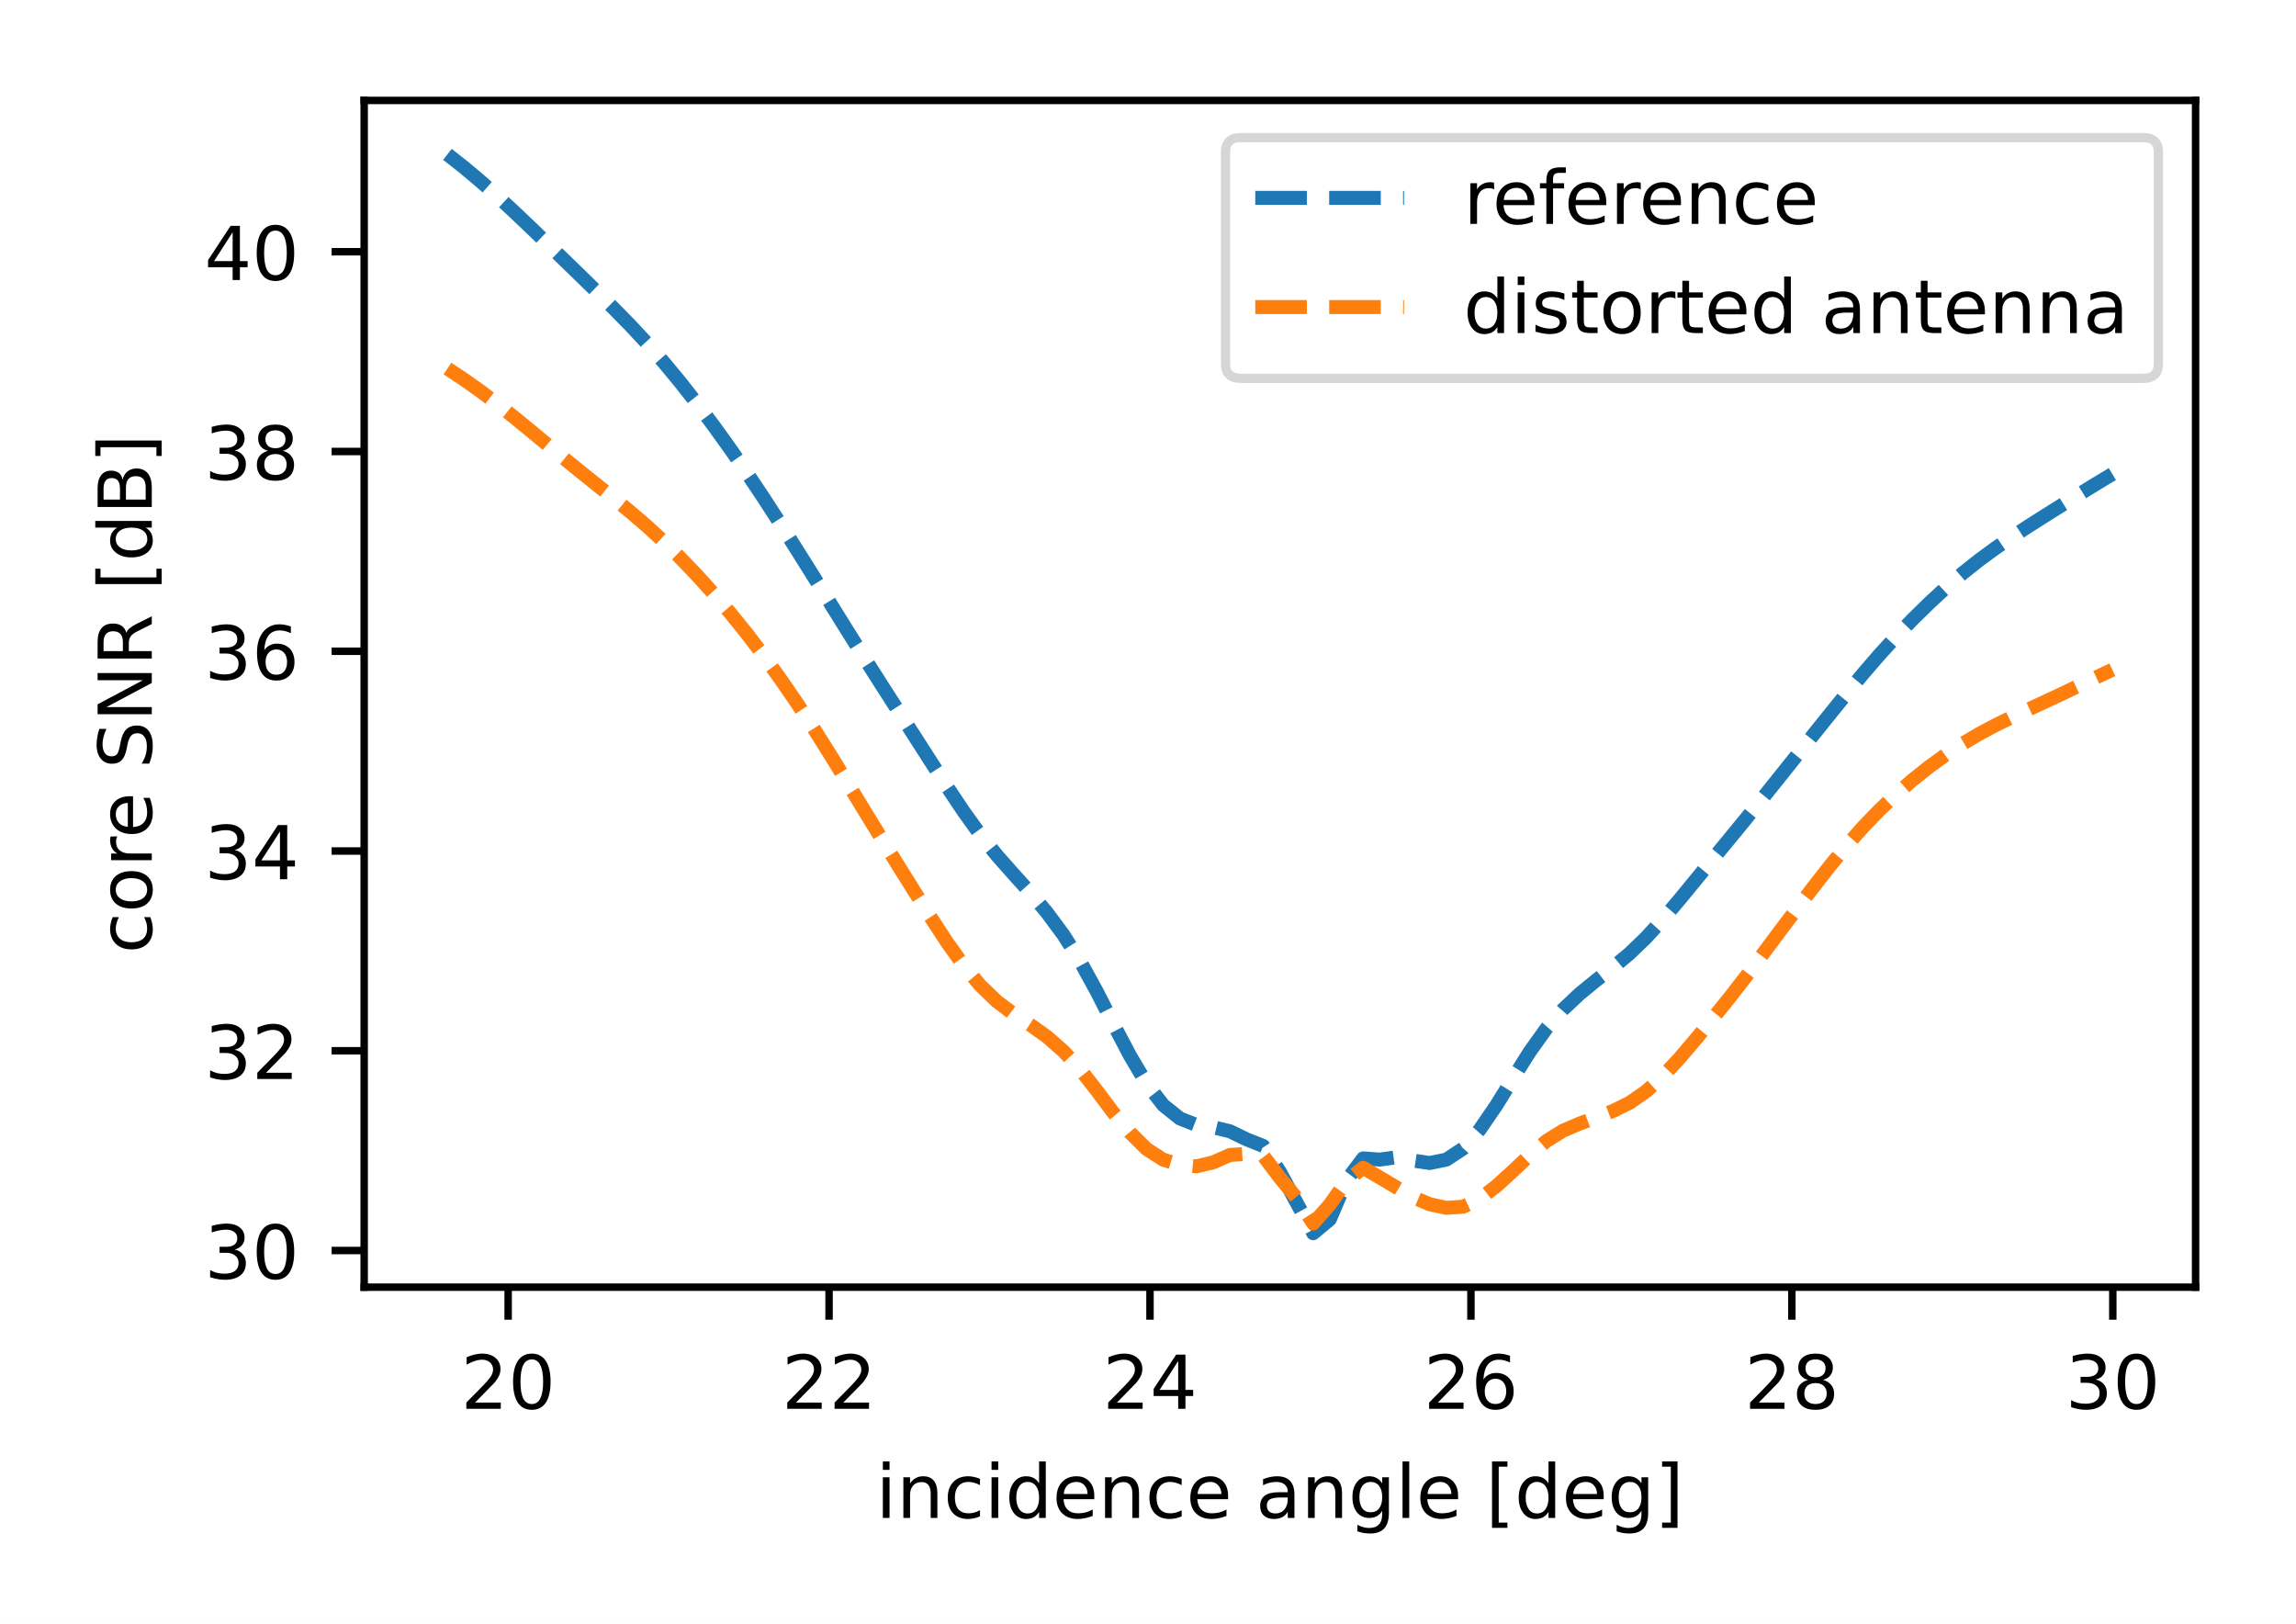
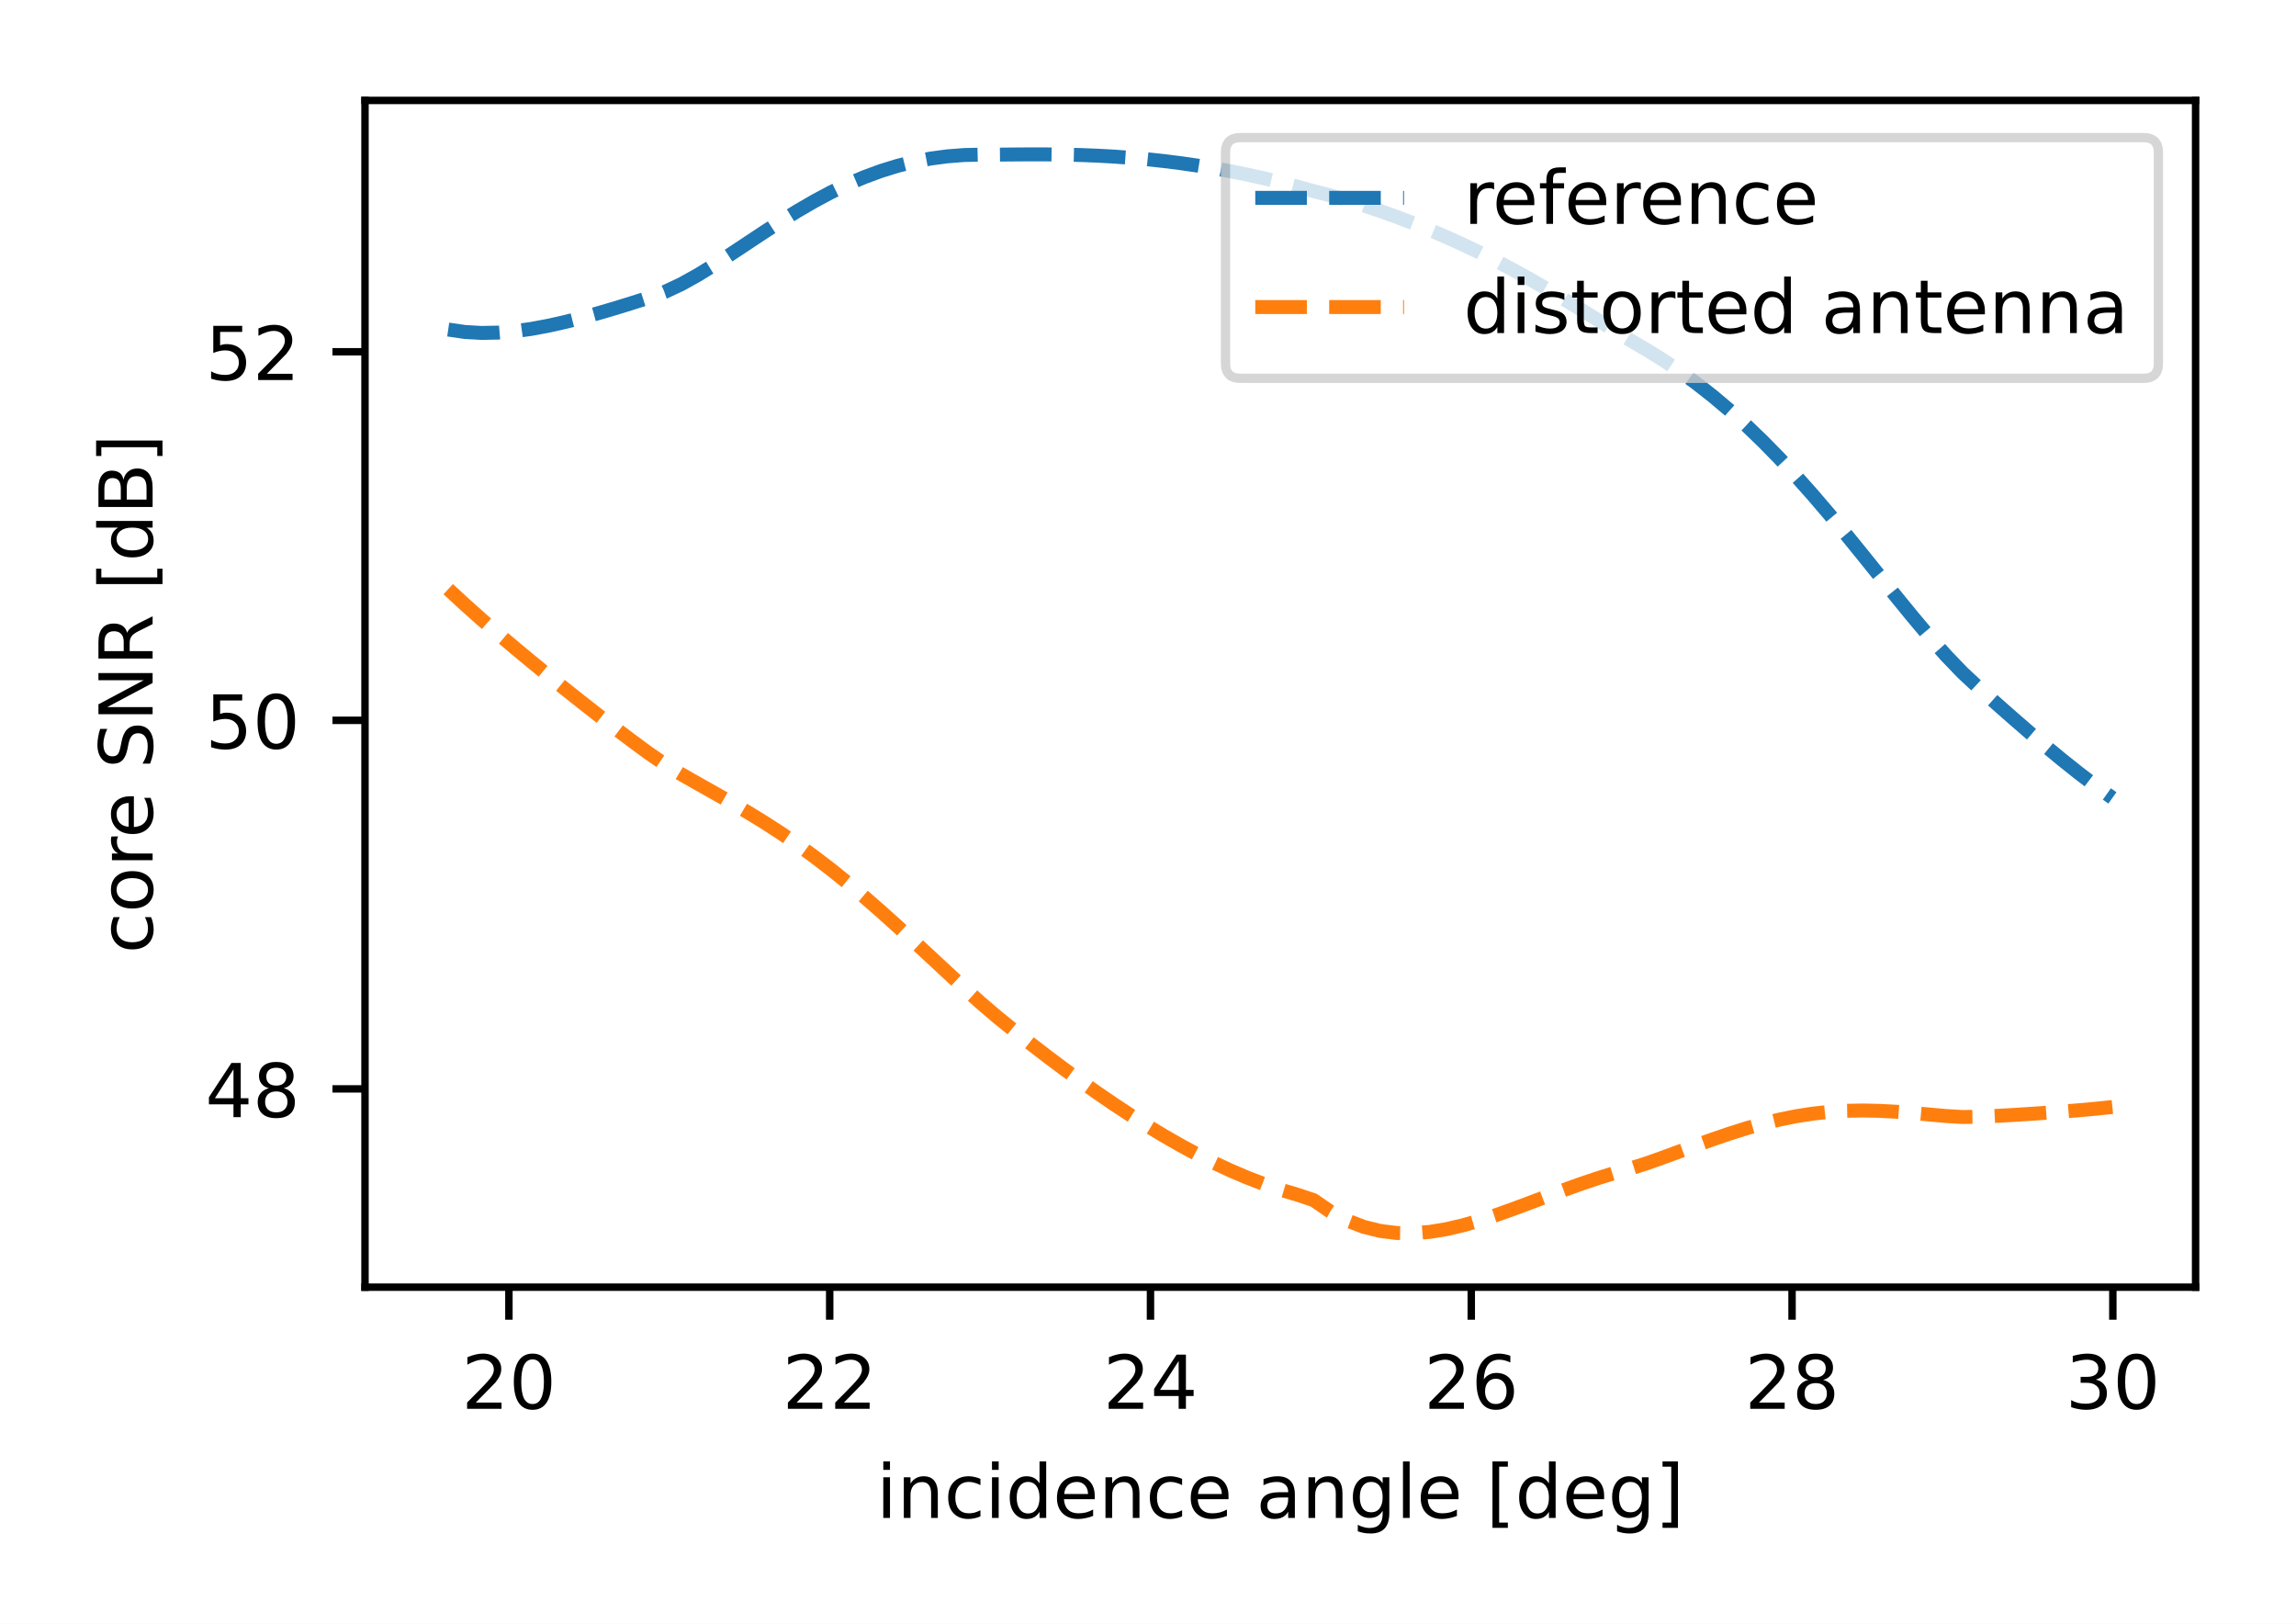
<svg xmlns="http://www.w3.org/2000/svg" xmlns:xlink="http://www.w3.org/1999/xlink" width="246.96pt" height="174.627pt" viewBox="0 0 246.96 174.627" version="1.1">
  <defs>
    <style type="text/css">*{stroke-linejoin: round; stroke-linecap: butt}</style>
  </defs>
  <g id="figure_1">
    <g id="patch_1">
      <path d="M 0 174.627  L 246.96 174.627  L 246.96 0  L 0 0  z " style="fill: #ffffff" />
    </g>
    <g id="axes_1">
      <g id="patch_2">
-         <path d="M 39.17 138.427  L 236.16 138.427  L 236.16 10.8  L 39.17 10.8  z " style="fill: #ffffff" />
+         <path d="M 39.26 138.427  L 236.16 138.427  L 236.16 10.8  L 39.26 10.8  z " style="fill: #ffffff" />
      </g>
      <g id="matplotlib.axis_1">
        <g id="xtick_1">
          <g id="line2d_1">
            <defs>
-               <path id="m344a647e1c" d="M 0 0  L 0 3.5  " style="stroke: #000000; stroke-width: 0.8" />
+               <path id="m2ee73acbeb" d="M 0 0  L 0 3.5  " style="stroke: #000000; stroke-width: 0.8" />
            </defs>
            <g>
-               <use xlink:href="#m344a647e1c" x="54.656" y="138.427" style="stroke: #000000; stroke-width: 0.8" />
+               <use xlink:href="#m2ee73acbeb" x="54.739" y="138.427" style="stroke: #000000; stroke-width: 0.8" />
            </g>
          </g>
          <g id="text_1">
-             <text style="font: 8px 'DejaVu Sans', 'Bitstream Vera Sans', 'Computer Modern Sans Serif', 'Lucida Grande', 'Verdana', 'Geneva', 'Lucid', 'Arial', 'Helvetica', 'Avant Garde', sans-serif; text-anchor: middle" x="54.656" y="151.506" transform="rotate(-0 54.6556 151.5058)">20</text>
+             <text style="font: 8px 'DejaVu Sans', 'Bitstream Vera Sans', 'Computer Modern Sans Serif', 'Lucida Grande', 'Verdana', 'Geneva', 'Lucid', 'Arial', 'Helvetica', 'Avant Garde', sans-serif; text-anchor: middle" x="54.739" y="151.506" transform="rotate(-0 54.73852 151.5058)">20</text>
          </g>
        </g>
        <g id="xtick_2">
          <g id="line2d_2">
            <g>
-               <use xlink:href="#m344a647e1c" x="89.175" y="138.427" style="stroke: #000000; stroke-width: 0.8" />
+               <use xlink:href="#m2ee73acbeb" x="89.243" y="138.427" style="stroke: #000000; stroke-width: 0.8" />
            </g>
          </g>
          <g id="text_2">
-             <text style="font: 8px 'DejaVu Sans', 'Bitstream Vera Sans', 'Computer Modern Sans Serif', 'Lucida Grande', 'Verdana', 'Geneva', 'Lucid', 'Arial', 'Helvetica', 'Avant Garde', sans-serif; text-anchor: middle" x="89.175" y="151.506" transform="rotate(-0 89.17547 151.5058)">22</text>
+             <text style="font: 8px 'DejaVu Sans', 'Bitstream Vera Sans', 'Computer Modern Sans Serif', 'Lucida Grande', 'Verdana', 'Geneva', 'Lucid', 'Arial', 'Helvetica', 'Avant Garde', sans-serif; text-anchor: middle" x="89.243" y="151.506" transform="rotate(-0 89.24262 151.5058)">22</text>
          </g>
        </g>
        <g id="xtick_3">
          <g id="line2d_3">
            <g>
-               <use xlink:href="#m344a647e1c" x="123.695" y="138.427" style="stroke: #000000; stroke-width: 0.8" />
+               <use xlink:href="#m2ee73acbeb" x="123.747" y="138.427" style="stroke: #000000; stroke-width: 0.8" />
            </g>
          </g>
          <g id="text_3">
-             <text style="font: 8px 'DejaVu Sans', 'Bitstream Vera Sans', 'Computer Modern Sans Serif', 'Lucida Grande', 'Verdana', 'Geneva', 'Lucid', 'Arial', 'Helvetica', 'Avant Garde', sans-serif; text-anchor: middle" x="123.695" y="151.506" transform="rotate(-0 123.6953 151.5058)">24</text>
+             <text style="font: 8px 'DejaVu Sans', 'Bitstream Vera Sans', 'Computer Modern Sans Serif', 'Lucida Grande', 'Verdana', 'Geneva', 'Lucid', 'Arial', 'Helvetica', 'Avant Garde', sans-serif; text-anchor: middle" x="123.747" y="151.506" transform="rotate(-0 123.7467 151.5058)">24</text>
          </g>
        </g>
        <g id="xtick_4">
          <g id="line2d_4">
            <g>
-               <use xlink:href="#m344a647e1c" x="158.215" y="138.427" style="stroke: #000000; stroke-width: 0.8" />
+               <use xlink:href="#m2ee73acbeb" x="158.251" y="138.427" style="stroke: #000000; stroke-width: 0.8" />
            </g>
          </g>
          <g id="text_4">
-             <text style="font: 8px 'DejaVu Sans', 'Bitstream Vera Sans', 'Computer Modern Sans Serif', 'Lucida Grande', 'Verdana', 'Geneva', 'Lucid', 'Arial', 'Helvetica', 'Avant Garde', sans-serif; text-anchor: middle" x="158.215" y="151.506" transform="rotate(-0 158.2152 151.5058)">26</text>
+             <text style="font: 8px 'DejaVu Sans', 'Bitstream Vera Sans', 'Computer Modern Sans Serif', 'Lucida Grande', 'Verdana', 'Geneva', 'Lucid', 'Arial', 'Helvetica', 'Avant Garde', sans-serif; text-anchor: middle" x="158.251" y="151.506" transform="rotate(-0 158.2508 151.5058)">26</text>
          </g>
        </g>
        <g id="xtick_5">
          <g id="line2d_5">
            <g>
-               <use xlink:href="#m344a647e1c" x="192.735" y="138.427" style="stroke: #000000; stroke-width: 0.8" />
+               <use xlink:href="#m2ee73acbeb" x="192.755" y="138.427" style="stroke: #000000; stroke-width: 0.8" />
            </g>
          </g>
          <g id="text_5">
-             <text style="font: 8px 'DejaVu Sans', 'Bitstream Vera Sans', 'Computer Modern Sans Serif', 'Lucida Grande', 'Verdana', 'Geneva', 'Lucid', 'Arial', 'Helvetica', 'Avant Garde', sans-serif; text-anchor: middle" x="192.735" y="151.506" transform="rotate(-0 192.7351 151.5058)">28</text>
+             <text style="font: 8px 'DejaVu Sans', 'Bitstream Vera Sans', 'Computer Modern Sans Serif', 'Lucida Grande', 'Verdana', 'Geneva', 'Lucid', 'Arial', 'Helvetica', 'Avant Garde', sans-serif; text-anchor: middle" x="192.755" y="151.506" transform="rotate(-0 192.7549 151.5058)">28</text>
          </g>
        </g>
        <g id="xtick_6">
          <g id="line2d_6">
            <g>
-               <use xlink:href="#m344a647e1c" x="227.255" y="138.427" style="stroke: #000000; stroke-width: 0.8" />
+               <use xlink:href="#m2ee73acbeb" x="227.259" y="138.427" style="stroke: #000000; stroke-width: 0.8" />
            </g>
          </g>
          <g id="text_6">
-             <text style="font: 8px 'DejaVu Sans', 'Bitstream Vera Sans', 'Computer Modern Sans Serif', 'Lucida Grande', 'Verdana', 'Geneva', 'Lucid', 'Arial', 'Helvetica', 'Avant Garde', sans-serif; text-anchor: middle" x="227.255" y="151.506" transform="rotate(-0 227.2549 151.5058)">30</text>
+             <text style="font: 8px 'DejaVu Sans', 'Bitstream Vera Sans', 'Computer Modern Sans Serif', 'Lucida Grande', 'Verdana', 'Geneva', 'Lucid', 'Arial', 'Helvetica', 'Avant Garde', sans-serif; text-anchor: middle" x="227.259" y="151.506" transform="rotate(-0 227.259 151.5058)">30</text>
          </g>
        </g>
        <g id="text_7">
-           <text style="font: 8px 'DejaVu Sans', 'Bitstream Vera Sans', 'Computer Modern Sans Serif', 'Lucida Grande', 'Verdana', 'Geneva', 'Lucid', 'Arial', 'Helvetica', 'Avant Garde', sans-serif; text-anchor: middle" x="137.665" y="163.248" transform="rotate(-0 137.665 163.2483)">incidence angle [deg]</text>
+           <text style="font: 8px 'DejaVu Sans', 'Bitstream Vera Sans', 'Computer Modern Sans Serif', 'Lucida Grande', 'Verdana', 'Geneva', 'Lucid', 'Arial', 'Helvetica', 'Avant Garde', sans-serif; text-anchor: middle" x="137.71" y="163.248" transform="rotate(-0 137.71 163.2483)">incidence angle [deg]</text>
        </g>
      </g>
      <g id="matplotlib.axis_2">
        <g id="ytick_1">
          <g id="line2d_7">
            <defs>
-               <path id="m3cc17b69d2" d="M 0 0  L -3.5 0  " style="stroke: #000000; stroke-width: 0.8" />
+               <path id="m1758ca6f0f" d="M 0 0  L -3.5 0  " style="stroke: #000000; stroke-width: 0.8" />
            </defs>
            <g>
-               <use xlink:href="#m3cc17b69d2" x="39.17" y="134.483" style="stroke: #000000; stroke-width: 0.8" />
+               <use xlink:href="#m1758ca6f0f" x="39.26" y="117.101" style="stroke: #000000; stroke-width: 0.8" />
            </g>
          </g>
          <g id="text_8">
-             <text style="font: 8px 'DejaVu Sans', 'Bitstream Vera Sans', 'Computer Modern Sans Serif', 'Lucida Grande', 'Verdana', 'Geneva', 'Lucid', 'Arial', 'Helvetica', 'Avant Garde', sans-serif; text-anchor: end" x="32.17" y="137.523" transform="rotate(-0 32.17 137.5226)">30</text>
+             <text style="font: 8px 'DejaVu Sans', 'Bitstream Vera Sans', 'Computer Modern Sans Serif', 'Lucida Grande', 'Verdana', 'Geneva', 'Lucid', 'Arial', 'Helvetica', 'Avant Garde', sans-serif; text-anchor: end" x="32.26" y="120.14" transform="rotate(-0 32.26 120.1402)">48</text>
          </g>
        </g>
        <g id="ytick_2">
          <g id="line2d_8">
            <g>
-               <use xlink:href="#m3cc17b69d2" x="39.17" y="113.001" style="stroke: #000000; stroke-width: 0.8" />
+               <use xlink:href="#m1758ca6f0f" x="39.26" y="77.465" style="stroke: #000000; stroke-width: 0.8" />
            </g>
          </g>
          <g id="text_9">
-             <text style="font: 8px 'DejaVu Sans', 'Bitstream Vera Sans', 'Computer Modern Sans Serif', 'Lucida Grande', 'Verdana', 'Geneva', 'Lucid', 'Arial', 'Helvetica', 'Avant Garde', sans-serif; text-anchor: end" x="32.17" y="116.041" transform="rotate(-0 32.17 116.0408)">32</text>
+             <text style="font: 8px 'DejaVu Sans', 'Bitstream Vera Sans', 'Computer Modern Sans Serif', 'Lucida Grande', 'Verdana', 'Geneva', 'Lucid', 'Arial', 'Helvetica', 'Avant Garde', sans-serif; text-anchor: end" x="32.26" y="80.505" transform="rotate(-0 32.26 80.50473)">50</text>
          </g>
        </g>
        <g id="ytick_3">
          <g id="line2d_9">
            <g>
-               <use xlink:href="#m3cc17b69d2" x="39.17" y="91.52" style="stroke: #000000; stroke-width: 0.8" />
+               <use xlink:href="#m1758ca6f0f" x="39.26" y="37.83" style="stroke: #000000; stroke-width: 0.8" />
            </g>
          </g>
          <g id="text_10">
-             <text style="font: 8px 'DejaVu Sans', 'Bitstream Vera Sans', 'Computer Modern Sans Serif', 'Lucida Grande', 'Verdana', 'Geneva', 'Lucid', 'Arial', 'Helvetica', 'Avant Garde', sans-serif; text-anchor: end" x="32.17" y="94.559" transform="rotate(-0 32.17 94.5589)">34</text>
+             <text style="font: 8px 'DejaVu Sans', 'Bitstream Vera Sans', 'Computer Modern Sans Serif', 'Lucida Grande', 'Verdana', 'Geneva', 'Lucid', 'Arial', 'Helvetica', 'Avant Garde', sans-serif; text-anchor: end" x="32.26" y="40.869" transform="rotate(-0 32.26 40.86929)">52</text>
          </g>
        </g>
-         <g id="ytick_4">
-           <g id="line2d_10">
-             <g>
-               <use xlink:href="#m3cc17b69d2" x="39.17" y="70.038" style="stroke: #000000; stroke-width: 0.8" />
-             </g>
-           </g>
-           <g id="text_11">
-             <text style="font: 8px 'DejaVu Sans', 'Bitstream Vera Sans', 'Computer Modern Sans Serif', 'Lucida Grande', 'Verdana', 'Geneva', 'Lucid', 'Arial', 'Helvetica', 'Avant Garde', sans-serif; text-anchor: end" x="32.17" y="73.077" transform="rotate(-0 32.17 73.07706)">36</text>
-           </g>
-         </g>
-         <g id="ytick_5">
-           <g id="line2d_11">
-             <g>
-               <use xlink:href="#m3cc17b69d2" x="39.17" y="48.556" style="stroke: #000000; stroke-width: 0.8" />
-             </g>
-           </g>
-           <g id="text_12">
-             <text style="font: 8px 'DejaVu Sans', 'Bitstream Vera Sans', 'Computer Modern Sans Serif', 'Lucida Grande', 'Verdana', 'Geneva', 'Lucid', 'Arial', 'Helvetica', 'Avant Garde', sans-serif; text-anchor: end" x="32.17" y="51.595" transform="rotate(-0 32.17 51.59521)">38</text>
-           </g>
-         </g>
-         <g id="ytick_6">
-           <g id="line2d_12">
-             <g>
-               <use xlink:href="#m3cc17b69d2" x="39.17" y="27.074" style="stroke: #000000; stroke-width: 0.8" />
-             </g>
-           </g>
-           <g id="text_13">
-             <text style="font: 8px 'DejaVu Sans', 'Bitstream Vera Sans', 'Computer Modern Sans Serif', 'Lucida Grande', 'Verdana', 'Geneva', 'Lucid', 'Arial', 'Helvetica', 'Avant Garde', sans-serif; text-anchor: end" x="32.17" y="30.113" transform="rotate(-0 32.17 30.11336)">40</text>
-           </g>
-         </g>
-         <g id="text_14">
-           <text style="font: 8px 'DejaVu Sans', 'Bitstream Vera Sans', 'Computer Modern Sans Serif', 'Lucida Grande', 'Verdana', 'Geneva', 'Lucid', 'Arial', 'Helvetica', 'Avant Garde', sans-serif; text-anchor: middle" x="16.326" y="74.614" transform="rotate(-90 16.32625 74.61355)">core SNR [dB]</text>
+         <g id="text_11">
+           <text style="font: 8px 'DejaVu Sans', 'Bitstream Vera Sans', 'Computer Modern Sans Serif', 'Lucida Grande', 'Verdana', 'Geneva', 'Lucid', 'Arial', 'Helvetica', 'Avant Garde', sans-serif; text-anchor: middle" x="16.416" y="74.614" transform="rotate(-90 16.41625 74.61355)">core SNR [dB]</text>
        </g>
      </g>
-       <g id="line2d_13">
-         <path d="M 48.124 16.601  L 49.915 18.01  L 51.706 19.515  L 53.497 21.106  L 55.287 22.762  L 57.078 24.464  L 58.869 26.195  L 60.66 27.933  L 62.451 29.672  L 64.241 31.421  L 66.032 33.194  L 67.823 35.021  L 69.614 36.945  L 71.405 38.983  L 73.196 41.144  L 74.986 43.425  L 76.777 45.813  L 78.568 48.303  L 80.359 50.893  L 82.15 53.576  L 83.94 56.34  L 85.731 59.161  L 87.522 62.016  L 89.313 64.892  L 91.104 67.774  L 92.895 70.629  L 94.685 73.445  L 96.476 76.233  L 98.267 79.015  L 100.058 81.809  L 101.849 84.583  L 103.639 87.26  L 105.43 89.749  L 107.221 91.978  L 109.012 94.001  L 110.803 95.991  L 112.594 98.121  L 114.384 100.534  L 116.175 103.362  L 117.966 106.627  L 119.757 110.133  L 121.548 113.534  L 123.338 116.553  L 125.129 118.858  L 126.92 120.288  L 128.711 120.997  L 130.502 121.229  L 132.293 121.663  L 134.083 122.526  L 135.874 123.241  L 137.665 126.02  L 139.456 129.318  L 141.247 132.626  L 143.037 131.134  L 144.828 126.952  L 146.619 124.576  L 148.41 124.706  L 150.201 124.456  L 151.992 124.811  L 153.782 125.075  L 155.573 124.707  L 157.364 123.526  L 159.155 121.492  L 160.946 118.876  L 162.736 115.981  L 164.527 113.127  L 166.318 110.624  L 168.109 108.572  L 169.9 106.885  L 171.691 105.42  L 173.481 104.036  L 175.272 102.55  L 177.063 100.824  L 178.854 98.864  L 180.645 96.752  L 182.435 94.571  L 184.226 92.388  L 186.017 90.218  L 187.808 88.034  L 189.599 85.821  L 191.39 83.587  L 193.18 81.346  L 194.971 79.112  L 196.762 76.881  L 198.553 74.67  L 200.344 72.51  L 202.134 70.437  L 203.925 68.471  L 205.716 66.614  L 207.507 64.858  L 209.298 63.202  L 211.089 61.659  L 212.879 60.235  L 214.67 58.924  L 216.461 57.707  L 218.252 56.544  L 220.043 55.408  L 221.833 54.285  L 223.624 53.167  L 225.415 52.06  L 227.206 50.982  " clip-path="url(#p5cd2801a82)" style="fill: none; stroke-dasharray: 5.55,2.4; stroke-dashoffset: 0; stroke: #1f77b4; stroke-width: 1.5" />
+       <g id="line2d_10">
+         <path d="M 48.21 35.441  L 50 35.701  L 51.79 35.804  L 53.58 35.77  L 55.37 35.619  L 57.16 35.369  L 58.95 35.036  L 60.74 34.637  L 62.53 34.184  L 64.32 33.689  L 66.11 33.162  L 67.9 32.611  L 69.69 32.043  L 71.48 31.404  L 73.27 30.566  L 75.06 29.569  L 76.85 28.47  L 78.64 27.31  L 80.43 26.123  L 82.22 24.938  L 84.01 23.782  L 85.8 22.676  L 87.59 21.637  L 89.38 20.68  L 91.17 19.815  L 92.96 19.05  L 94.75 18.39  L 96.54 17.836  L 98.33 17.389  L 100.12 17.048  L 101.91 16.811  L 103.7 16.673  L 105.49 16.63  L 107.28 16.63  L 109.07 16.612  L 110.86 16.601  L 112.65 16.605  L 114.44 16.627  L 116.23 16.671  L 118.02 16.741  L 119.81 16.84  L 121.6 16.968  L 123.39 17.128  L 125.18 17.32  L 126.97 17.545  L 128.76 17.802  L 130.55 18.093  L 132.34 18.418  L 134.13 18.777  L 135.92 19.169  L 137.71 19.598  L 139.5 20.063  L 141.29 20.554  L 143.08 21.011  L 144.87 21.524  L 146.66 22.084  L 148.45 22.687  L 150.24 23.331  L 152.03 24.016  L 153.82 24.742  L 155.61 25.511  L 157.4 26.323  L 159.19 27.18  L 160.98 28.083  L 162.77 29.032  L 164.56 30.023  L 166.35 31.055  L 168.14 32.121  L 169.93 33.216  L 171.72 34.328  L 173.51 35.448  L 175.3 36.557  L 177.09 37.612  L 178.88 38.717  L 180.67 39.918  L 182.46 41.219  L 184.25 42.624  L 186.04 44.134  L 187.83 45.752  L 189.62 47.475  L 191.41 49.301  L 193.2 51.224  L 194.99 53.237  L 196.78 55.329  L 198.57 57.485  L 200.36 59.688  L 202.15 61.914  L 203.94 64.14  L 205.73 66.334  L 207.52 68.464  L 209.31 70.489  L 211.1 72.353  L 212.89 74.02  L 214.68 75.616  L 216.47 77.194  L 218.26 78.747  L 220.05 80.267  L 221.84 81.745  L 223.63 83.17  L 225.42 84.53  L 227.21 85.81  " clip-path="url(#pfd3de038f6)" style="fill: none; stroke-dasharray: 5.55,2.4; stroke-dashoffset: 0; stroke: #1f77b4; stroke-width: 1.5" />
      </g>
-       <g id="line2d_14">
-         <path d="M 48.124 39.636  L 49.915 40.818  L 51.706 42.089  L 53.497 43.445  L 55.287 44.866  L 57.078 46.331  L 58.869 47.815  L 60.66 49.29  L 62.451 50.744  L 64.241 52.181  L 66.032 53.614  L 67.823 55.075  L 69.614 56.614  L 71.405 58.259  L 73.196 60.018  L 74.986 61.89  L 76.777 63.869  L 78.568 65.957  L 80.359 68.173  L 82.15 70.529  L 83.94 73.019  L 85.731 75.623  L 87.522 78.341  L 89.313 81.179  L 91.104 84.11  L 92.895 87.056  L 94.685 89.974  L 96.476 92.861  L 98.267 95.729  L 100.058 98.574  L 101.849 101.317  L 103.639 103.818  L 105.43 105.962  L 107.221 107.689  L 109.012 109.037  L 110.803 110.206  L 112.594 111.479  L 114.384 113.048  L 116.175 114.984  L 117.966 117.281  L 119.757 119.671  L 121.548 121.805  L 123.338 123.572  L 125.129 124.722  L 126.92 125.257  L 128.711 125.43  L 130.502 124.996  L 132.293 124.208  L 134.083 124.095  L 135.874 124.283  L 137.665 126.665  L 139.456 128.824  L 141.247 131.577  L 143.037 129.537  L 144.828 127.006  L 146.619 125.587  L 148.41 126.63  L 150.201 127.7  L 151.992 128.745  L 153.782 129.512  L 155.573 129.893  L 157.364 129.777  L 159.155 128.942  L 160.946 127.561  L 162.736 125.931  L 164.527 124.238  L 166.318 122.718  L 168.109 121.601  L 169.9 120.835  L 171.691 120.172  L 173.481 119.482  L 175.272 118.603  L 177.063 117.363  L 178.854 115.74  L 180.645 113.817  L 182.435 111.71  L 184.226 109.532  L 186.017 107.313  L 187.808 105.005  L 189.599 102.616  L 191.39 100.216  L 193.18 97.845  L 194.971 95.503  L 196.762 93.208  L 198.553 91.024  L 200.344 88.998  L 202.134 87.139  L 203.925 85.437  L 205.716 83.883  L 207.507 82.462  L 209.298 81.164  L 211.089 79.987  L 212.879 78.927  L 214.67 77.973  L 216.461 77.098  L 218.252 76.26  L 220.043 75.429  L 221.833 74.59  L 223.624 73.734  L 225.415 72.87  L 227.206 72.026  " clip-path="url(#p5cd2801a82)" style="fill: none; stroke-dasharray: 5.55,2.4; stroke-dashoffset: 0; stroke: #ff7f0e; stroke-width: 1.5" />
+       <g id="line2d_11">
+         <path d="M 48.21 63.361  L 50 65.012  L 51.79 66.609  L 53.58 68.161  L 55.37 69.677  L 57.16 71.164  L 58.95 72.626  L 60.74 74.068  L 62.53 75.49  L 64.32 76.893  L 66.11 78.272  L 67.9 79.625  L 69.69 80.944  L 71.48 82.176  L 73.27 83.26  L 75.06 84.278  L 76.85 85.285  L 78.64 86.304  L 80.43 87.356  L 82.22 88.455  L 84.01 89.614  L 85.8 90.84  L 87.59 92.138  L 89.38 93.509  L 91.17 94.95  L 92.96 96.456  L 94.75 98.019  L 96.54 99.628  L 98.33 101.27  L 100.12 102.93  L 101.91 104.594  L 103.7 106.243  L 105.49 107.859  L 107.28 109.388  L 109.07 110.835  L 110.86 112.246  L 112.65 113.622  L 114.44 114.962  L 116.23 116.265  L 118.02 117.53  L 119.81 118.753  L 121.6 119.932  L 123.39 121.064  L 125.18 122.144  L 126.97 123.17  L 128.76 124.136  L 130.55 125.039  L 132.34 125.874  L 134.13 126.638  L 135.92 127.327  L 137.71 127.938  L 139.5 128.468  L 141.29 129.063  L 143.08 130.291  L 144.87 131.243  L 146.66 131.932  L 148.45 132.377  L 150.24 132.601  L 152.03 132.626  L 153.82 132.477  L 155.61 132.181  L 157.4 131.762  L 159.19 131.245  L 160.98 130.656  L 162.77 130.017  L 164.56 129.349  L 166.35 128.673  L 168.14 128.005  L 169.93 127.361  L 171.72 126.754  L 173.51 126.193  L 175.3 125.683  L 177.09 125.117  L 178.88 124.48  L 180.67 123.823  L 182.46 123.165  L 184.25 122.521  L 186.04 121.91  L 187.83 121.345  L 189.62 120.839  L 191.41 120.402  L 193.2 120.042  L 194.99 119.764  L 196.78 119.57  L 198.57 119.459  L 200.36 119.426  L 202.15 119.464  L 203.94 119.559  L 205.73 119.697  L 207.52 119.859  L 209.31 120.02  L 211.1 120.126  L 212.89 120.1  L 214.68 120.011  L 216.47 119.91  L 218.26 119.798  L 220.05 119.676  L 221.84 119.544  L 223.63 119.398  L 225.42 119.236  L 227.21 119.05  " clip-path="url(#pfd3de038f6)" style="fill: none; stroke-dasharray: 5.55,2.4; stroke-dashoffset: 0; stroke: #ff7f0e; stroke-width: 1.5" />
      </g>
      <g id="patch_3">
-         <path d="M 39.17 138.427  L 39.17 10.8  " style="fill: none; stroke: #000000; stroke-width: 0.8; stroke-linejoin: miter; stroke-linecap: square" />
+         <path d="M 39.26 138.427  L 39.26 10.8  " style="fill: none; stroke: #000000; stroke-width: 0.8; stroke-linejoin: miter; stroke-linecap: square" />
      </g>
      <g id="patch_4">
        <path d="M 236.16 138.427  L 236.16 10.8  " style="fill: none; stroke: #000000; stroke-width: 0.8; stroke-linejoin: miter; stroke-linecap: square" />
      </g>
      <g id="patch_5">
-         <path d="M 39.17 138.427  L 236.16 138.427  " style="fill: none; stroke: #000000; stroke-width: 0.8; stroke-linejoin: miter; stroke-linecap: square" />
+         <path d="M 39.26 138.427  L 236.16 138.427  " style="fill: none; stroke: #000000; stroke-width: 0.8; stroke-linejoin: miter; stroke-linecap: square" />
      </g>
      <g id="patch_6">
-         <path d="M 39.17 10.8  L 236.16 10.8  " style="fill: none; stroke: #000000; stroke-width: 0.8; stroke-linejoin: miter; stroke-linecap: square" />
+         <path d="M 39.26 10.8  L 236.16 10.8  " style="fill: none; stroke: #000000; stroke-width: 0.8; stroke-linejoin: miter; stroke-linecap: square" />
      </g>
      <g id="legend_1">
        <g id="patch_7">
          <path d="M 133.417 40.685  L 230.56 40.685  Q 232.16 40.685 232.16 39.085  L 232.16 16.4  Q 232.16 14.8 230.56 14.8  L 133.417 14.8  Q 131.817 14.8 131.817 16.4  L 131.817 39.085  Q 131.817 40.685 133.417 40.685  z " style="fill: #ffffff; opacity: 0.8; stroke: #cccccc; stroke-linejoin: miter" />
        </g>
-         <g id="line2d_15">
+         <g id="line2d_12">
          <path d="M 135.018 21.279  L 143.018 21.279  L 151.018 21.279  " style="fill: none; stroke-dasharray: 5.55,2.4; stroke-dashoffset: 0; stroke: #1f77b4; stroke-width: 1.5" />
        </g>
-         <g id="text_15">
+         <g id="text_12">
          <text style="font: 8px 'DejaVu Sans', 'Bitstream Vera Sans', 'Computer Modern Sans Serif', 'Lucida Grande', 'Verdana', 'Geneva', 'Lucid', 'Arial', 'Helvetica', 'Avant Garde', sans-serif; text-anchor: start" x="157.417" y="24.079" transform="rotate(-0 157.4175 24.07875)">reference</text>
        </g>
-         <g id="line2d_16">
+         <g id="line2d_13">
          <path d="M 135.018 33.021  L 143.018 33.021  L 151.018 33.021  " style="fill: none; stroke-dasharray: 5.55,2.4; stroke-dashoffset: 0; stroke: #ff7f0e; stroke-width: 1.5" />
        </g>
-         <g id="text_16">
+         <g id="text_13">
          <text style="font: 8px 'DejaVu Sans', 'Bitstream Vera Sans', 'Computer Modern Sans Serif', 'Lucida Grande', 'Verdana', 'Geneva', 'Lucid', 'Arial', 'Helvetica', 'Avant Garde', sans-serif; text-anchor: start" x="157.417" y="35.821" transform="rotate(-0 157.4175 35.82125)">distorted antenna</text>
        </g>
      </g>
    </g>
  </g>
  <defs>
-     <clipPath id="p5cd2801a82">
-       <rect x="39.17" y="10.8" width="196.99" height="127.627" />
+     <clipPath id="pfd3de038f6">
+       <rect x="39.26" y="10.8" width="196.9" height="127.627" />
    </clipPath>
  </defs>
</svg>
